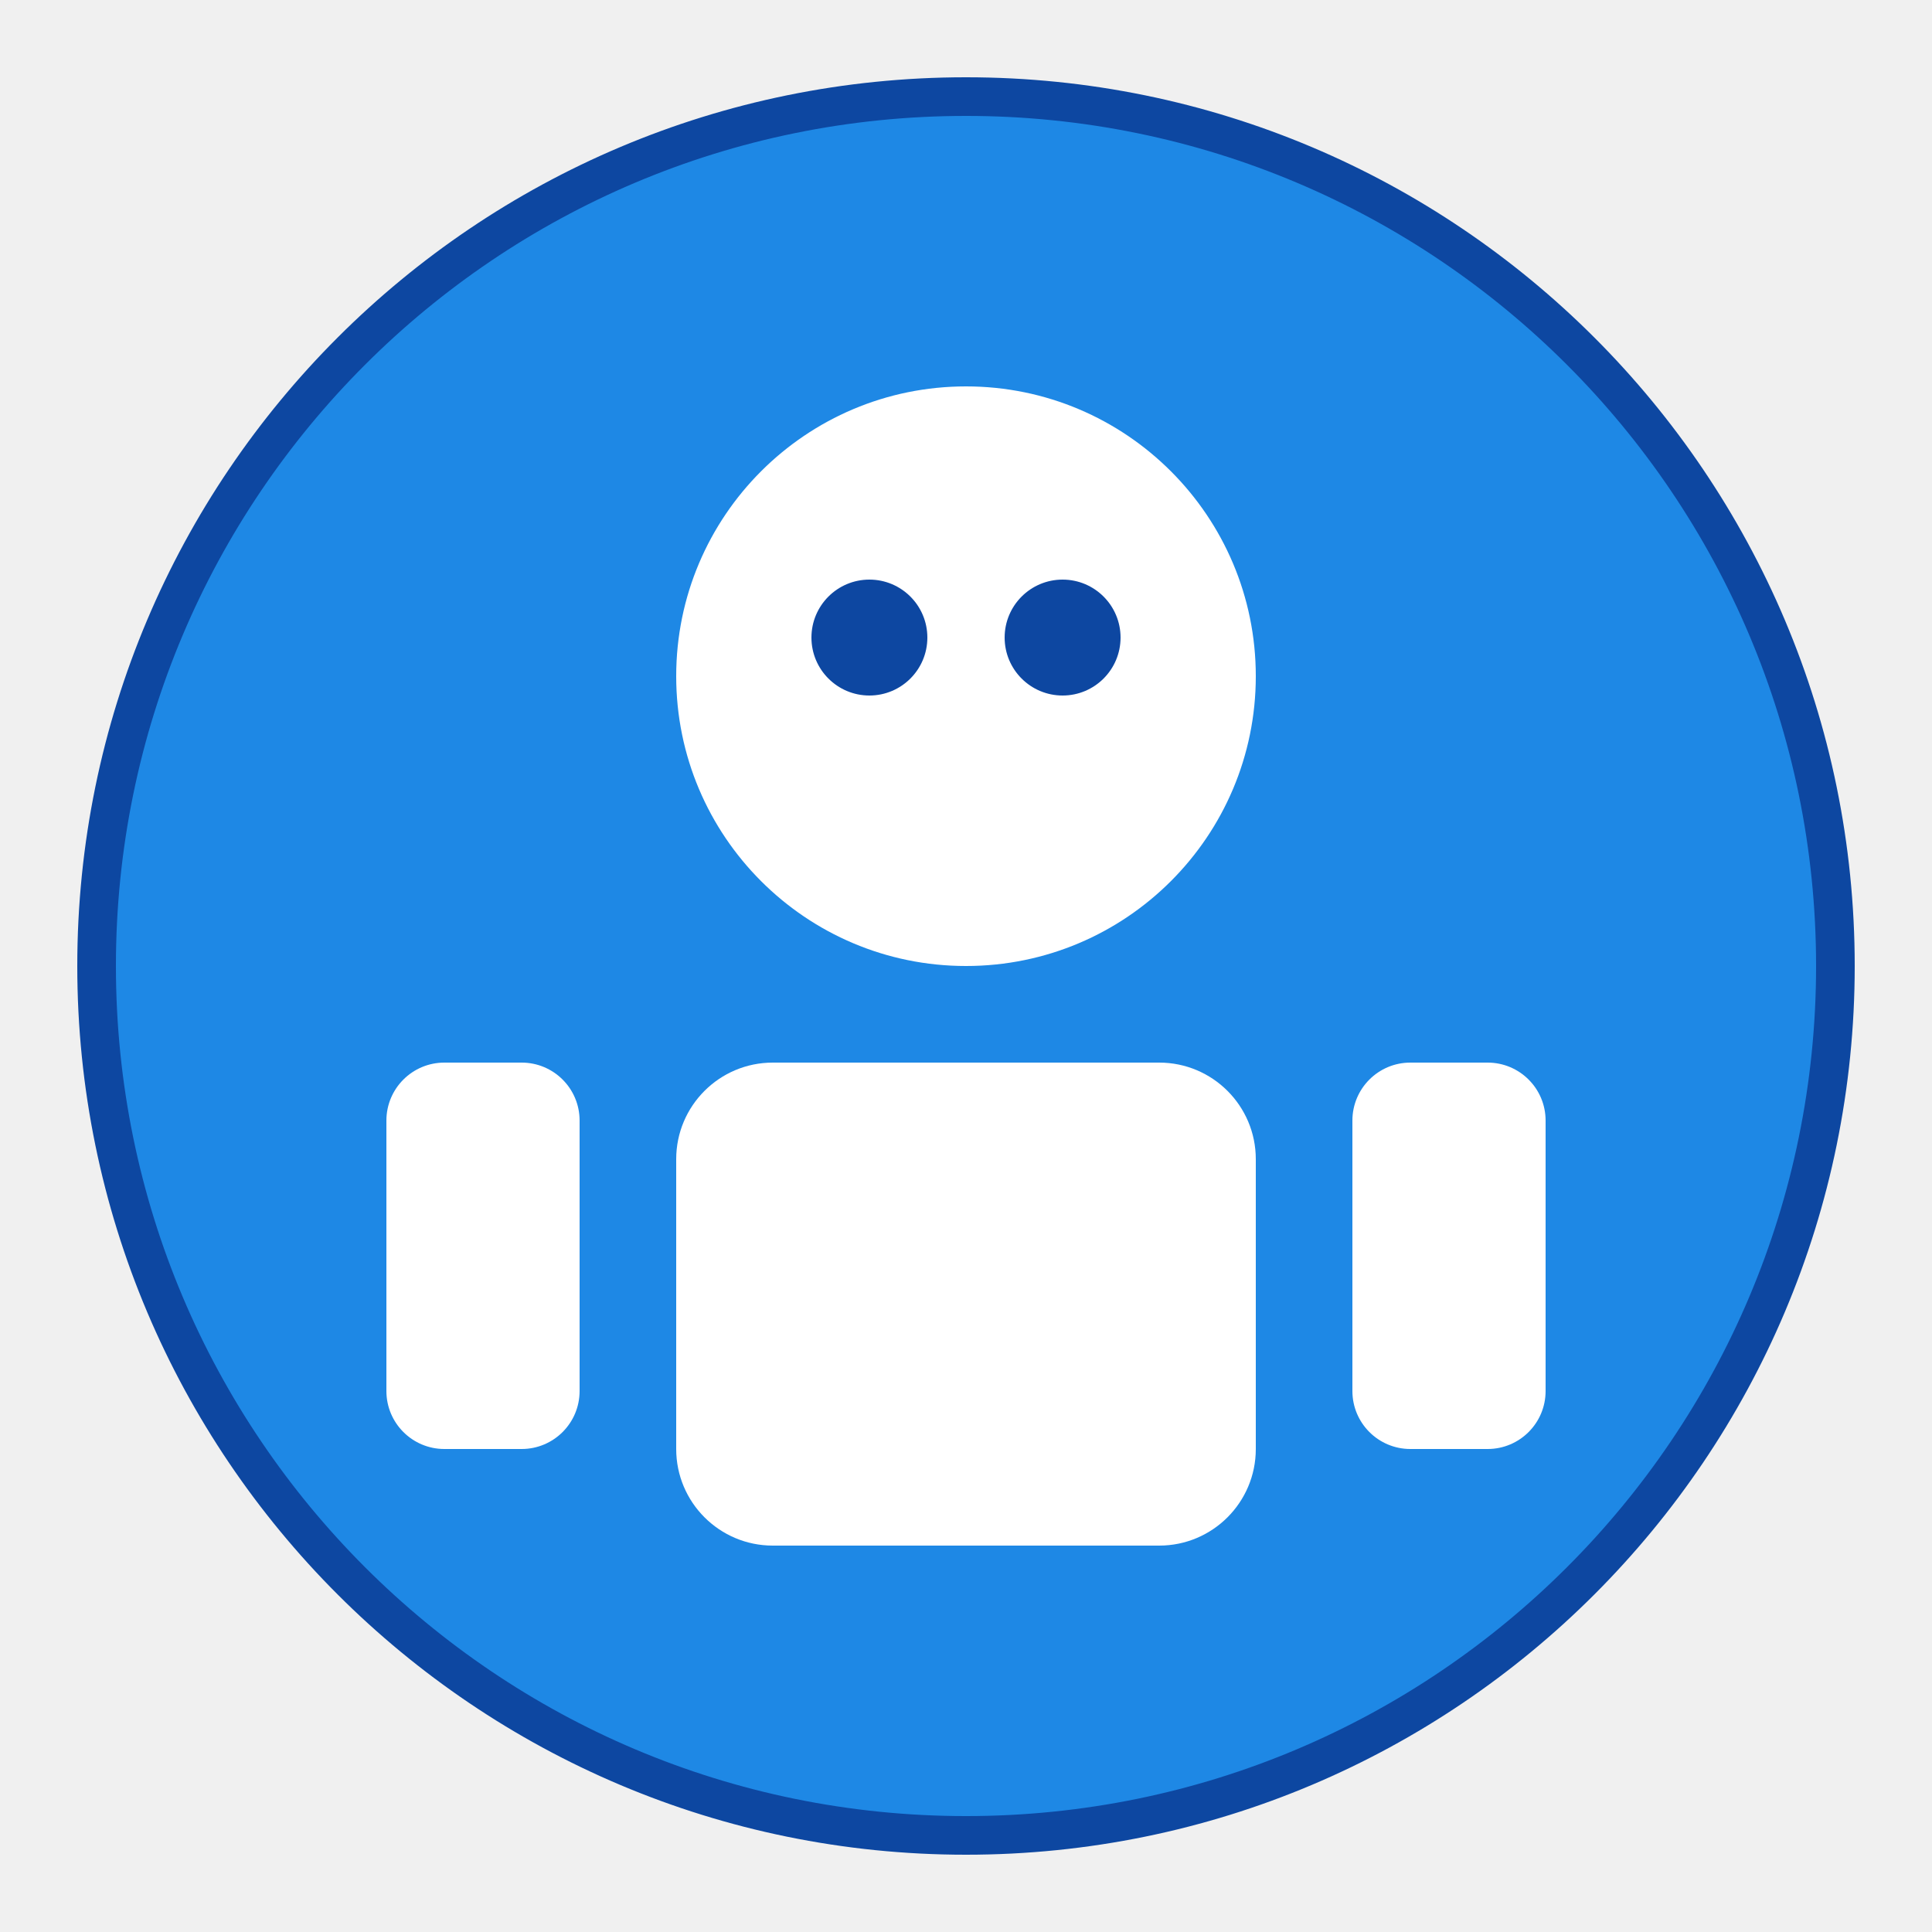
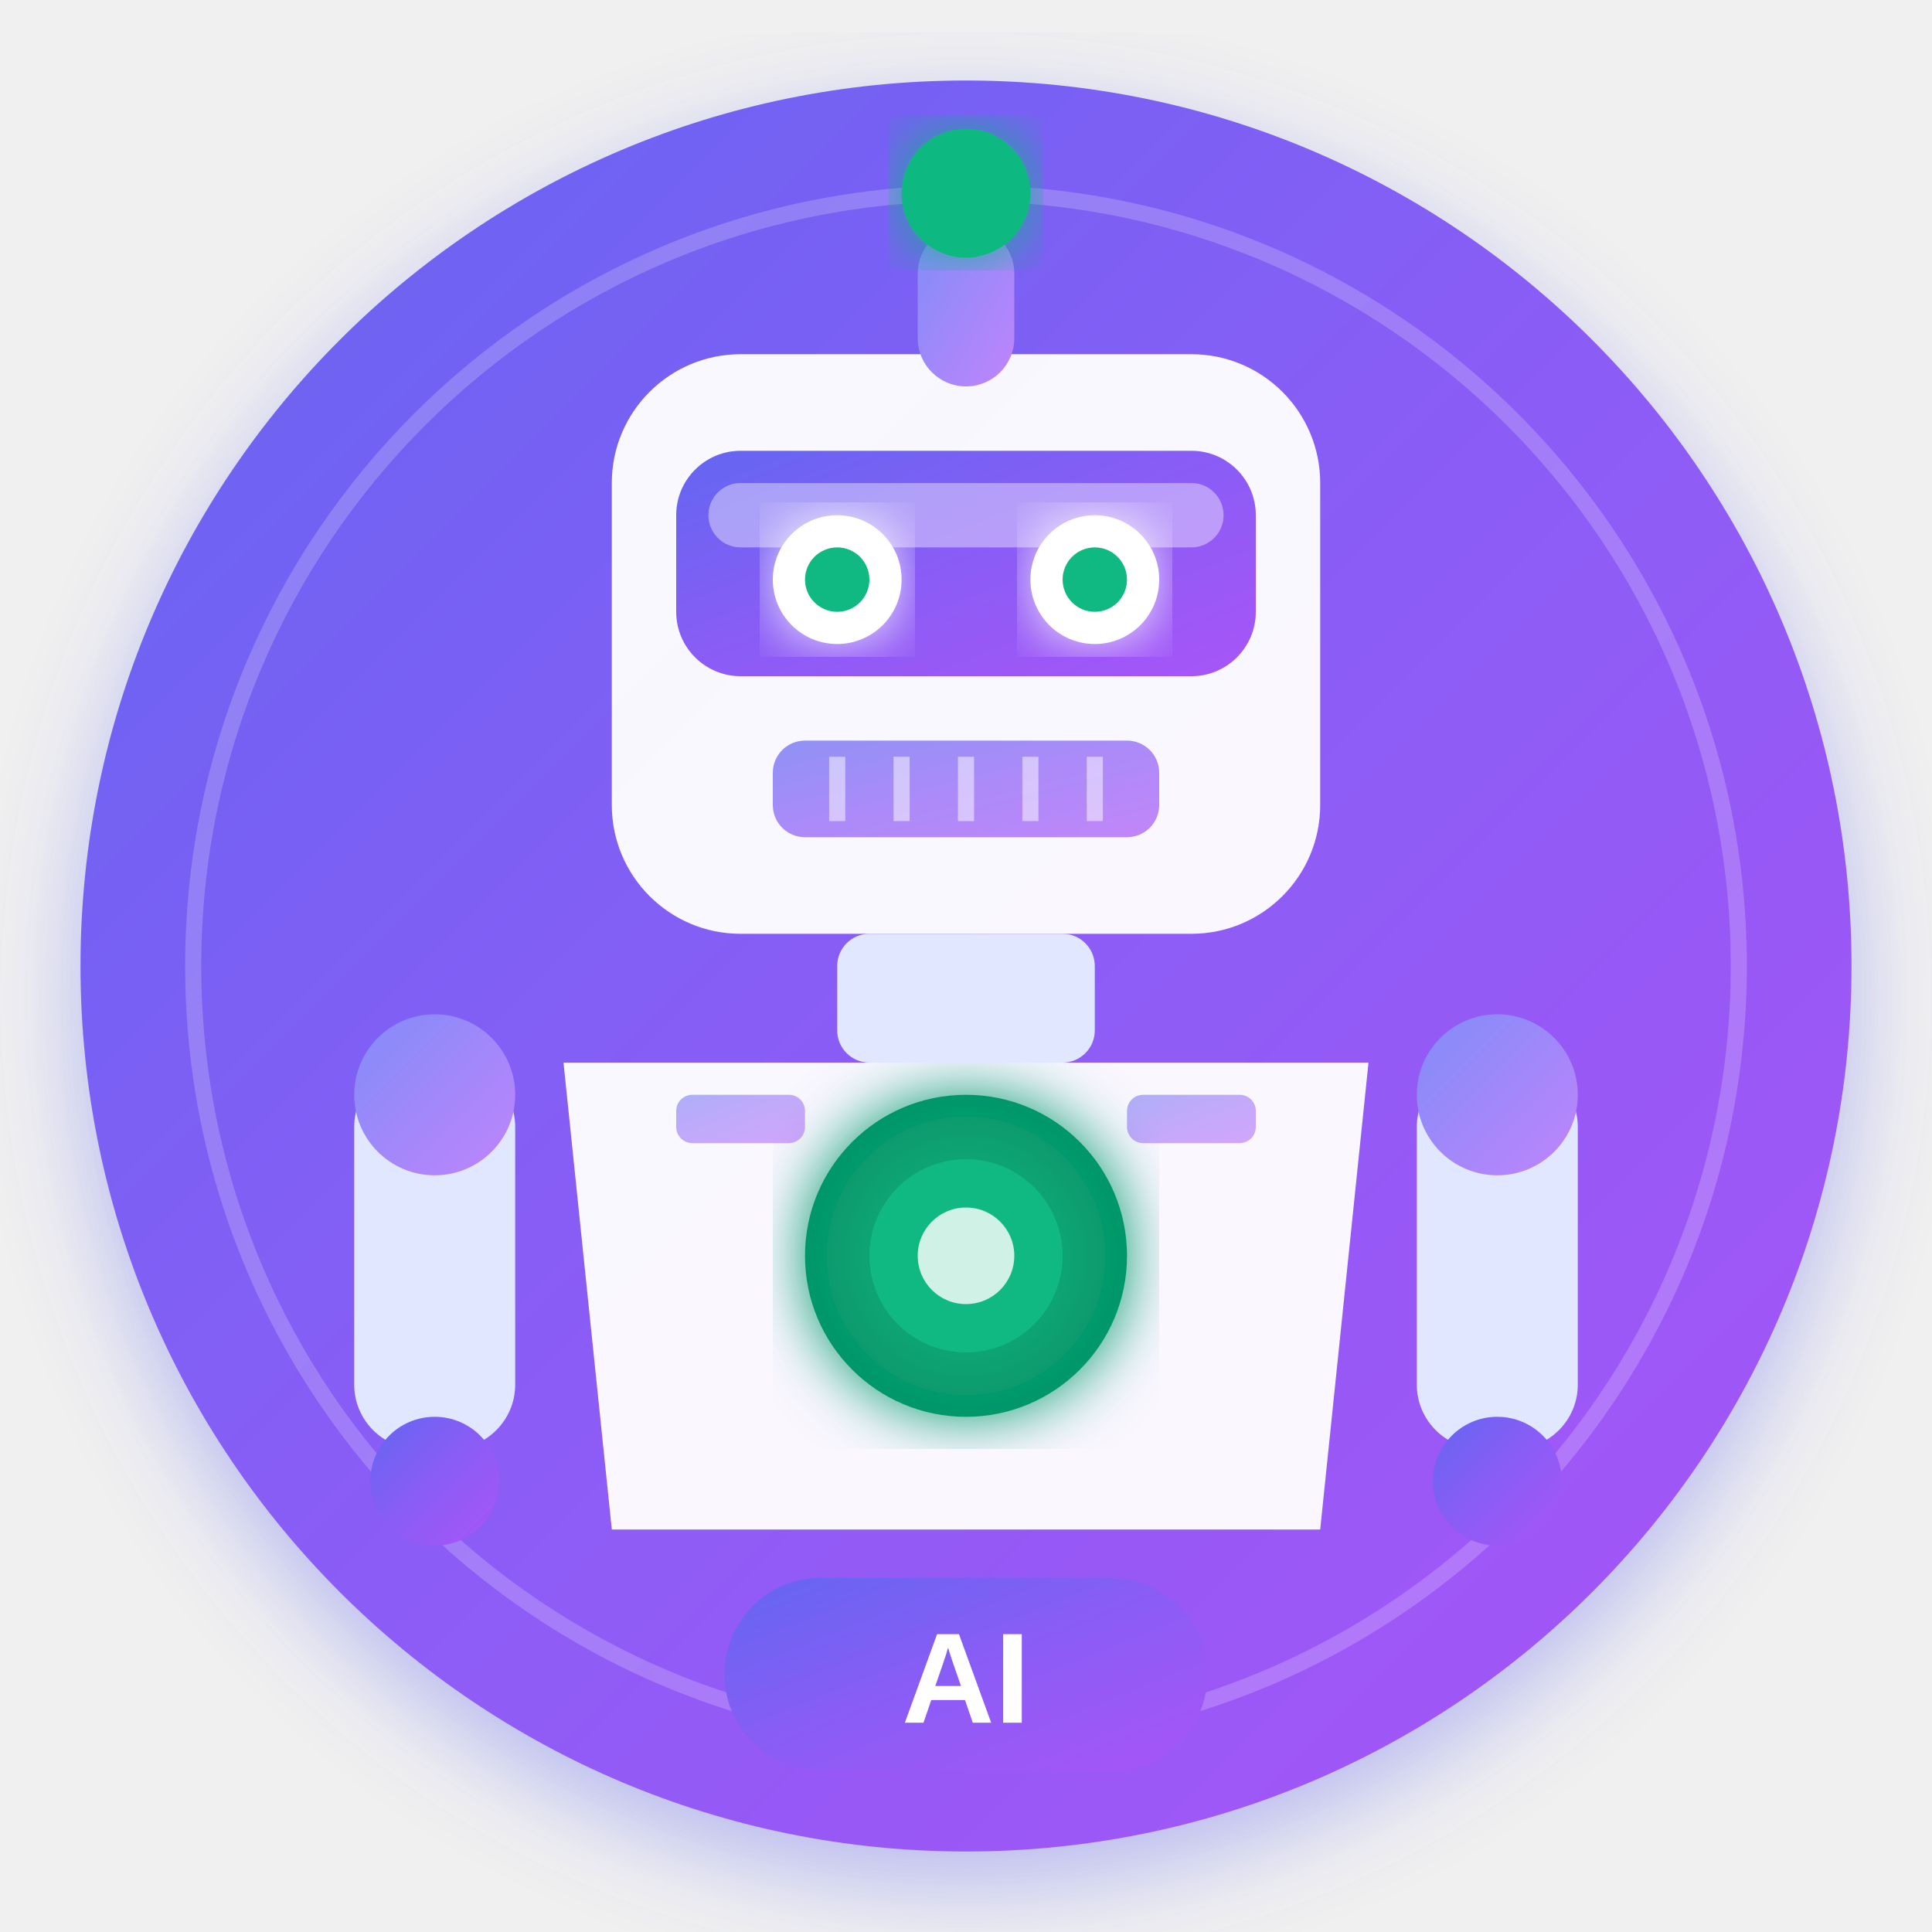
- <svg xmlns="http://www.w3.org/2000/svg" viewBox="0 0 100 100" width="100" height="100">
-   <circle cx="50" cy="50" r="45" fill="#1e88e5" stroke="#0d47a1" stroke-width="2" />
-   <circle cx="50" cy="35" r="15" fill="#fff" />
-   <rect x="35" y="55" width="30" height="25" rx="5" fill="#fff" />
-   <rect x="20" y="55" width="10" height="20" rx="3" fill="#fff" />
-   <rect x="70" y="55" width="10" height="20" rx="3" fill="#fff" />
-   <circle cx="45" cy="33" r="3" fill="#0d47a1" />
-   <circle cx="55" cy="33" r="3" fill="#0d47a1" />
+ <svg xmlns="http://www.w3.org/2000/svg" viewBox="0 0 120 120" width="120" height="120">
+   <defs>
+     <linearGradient id="mainGrad" x1="0%" y1="0%" x2="100%" y2="100%">
+       <stop offset="0%" style="stop-color:#6366f1" />
+       <stop offset="50%" style="stop-color:#8b5cf6" />
+       <stop offset="100%" style="stop-color:#a855f7" />
+     </linearGradient>
+     <linearGradient id="glowGrad" x1="0%" y1="0%" x2="100%" y2="100%">
+       <stop offset="0%" style="stop-color:#818cf8" />
+       <stop offset="100%" style="stop-color:#c084fc" />
+     </linearGradient>
+     <radialGradient id="coreGlow" cx="50%" cy="50%" r="50%">
+       <stop offset="0%" style="stop-color:#10b981" />
+       <stop offset="100%" style="stop-color:#059669" />
+     </radialGradient>
+     <filter id="shadow" x="-20%" y="-20%" width="140%" height="140%">
+       <feDropShadow dx="0" dy="2" stdDeviation="3" flood-color="#6366f1" flood-opacity="0.4" />
+     </filter>
+     <filter id="glow">
+       <feGaussianBlur stdDeviation="2" result="coloredBlur" />
+       <feMerge>
+         <feMergeNode in="coloredBlur" />
+         <feMergeNode in="SourceGraphic" />
+       </feMerge>
+     </filter>
+   </defs>
+   <circle cx="60" cy="60" r="55" fill="url(#mainGrad)" filter="url(#shadow)" />
+   <circle cx="60" cy="60" r="48" fill="none" stroke="rgba(255,255,255,0.2)" stroke-width="1" />
+   <rect x="38" y="22" width="44" height="36" rx="8" fill="#ffffff" opacity="0.95" />
+   <rect x="42" y="28" width="36" height="14" rx="4" fill="url(#mainGrad)" />
+   <rect x="44" y="30" width="32" height="4" rx="2" fill="rgba(255,255,255,0.4)" />
+   <circle cx="52" cy="36" r="4" fill="#ffffff" filter="url(#glow)" />
+   <circle cx="68" cy="36" r="4" fill="#ffffff" filter="url(#glow)" />
+   <circle cx="52" cy="36" r="2" fill="#10b981" />
+   <circle cx="68" cy="36" r="2" fill="#10b981" />
+   <rect x="57" y="14" width="6" height="10" rx="3" fill="url(#glowGrad)" />
+   <circle cx="60" cy="12" r="4" fill="#10b981" filter="url(#glow)" />
+   <rect x="48" y="46" width="24" height="6" rx="2" fill="url(#mainGrad)" opacity="0.7" />
+   <line x1="52" y1="47" x2="52" y2="51" stroke="#ffffff" stroke-width="1" opacity="0.5" />
+   <line x1="56" y1="47" x2="56" y2="51" stroke="#ffffff" stroke-width="1" opacity="0.5" />
+   <line x1="60" y1="47" x2="60" y2="51" stroke="#ffffff" stroke-width="1" opacity="0.5" />
+   <line x1="64" y1="47" x2="64" y2="51" stroke="#ffffff" stroke-width="1" opacity="0.5" />
+   <line x1="68" y1="47" x2="68" y2="51" stroke="#ffffff" stroke-width="1" opacity="0.5" />
+   <rect x="52" y="58" width="16" height="8" rx="2" fill="#e0e7ff" />
+   <path d="M35 66 L85 66 L82 95 L38 95 Z" fill="#ffffff" opacity="0.95" rx="4" />
+   <circle cx="60" cy="78" r="10" fill="url(#coreGlow)" filter="url(#glow)" />
+   <circle cx="60" cy="78" r="6" fill="#10b981" />
+   <circle cx="60" cy="78" r="3" fill="#ffffff" opacity="0.8" />
+   <rect x="42" y="68" width="8" height="3" rx="1" fill="url(#mainGrad)" opacity="0.5" />
+   <rect x="70" y="68" width="8" height="3" rx="1" fill="url(#mainGrad)" opacity="0.5" />
+   <rect x="22" y="66" width="10" height="24" rx="4" fill="#e0e7ff" />
+   <rect x="88" y="66" width="10" height="24" rx="4" fill="#e0e7ff" />
+   <circle cx="27" cy="68" r="5" fill="url(#glowGrad)" />
+   <circle cx="93" cy="68" r="5" fill="url(#glowGrad)" />
+   <circle cx="27" cy="92" r="4" fill="url(#mainGrad)" />
+   <circle cx="93" cy="92" r="4" fill="url(#mainGrad)" />
+   <rect x="45" y="98" width="30" height="12" rx="6" fill="url(#mainGrad)" />
+   <text x="60" y="107" font-family="Arial, sans-serif" font-size="8" font-weight="bold" fill="#ffffff" text-anchor="middle">AI</text>
</svg>
